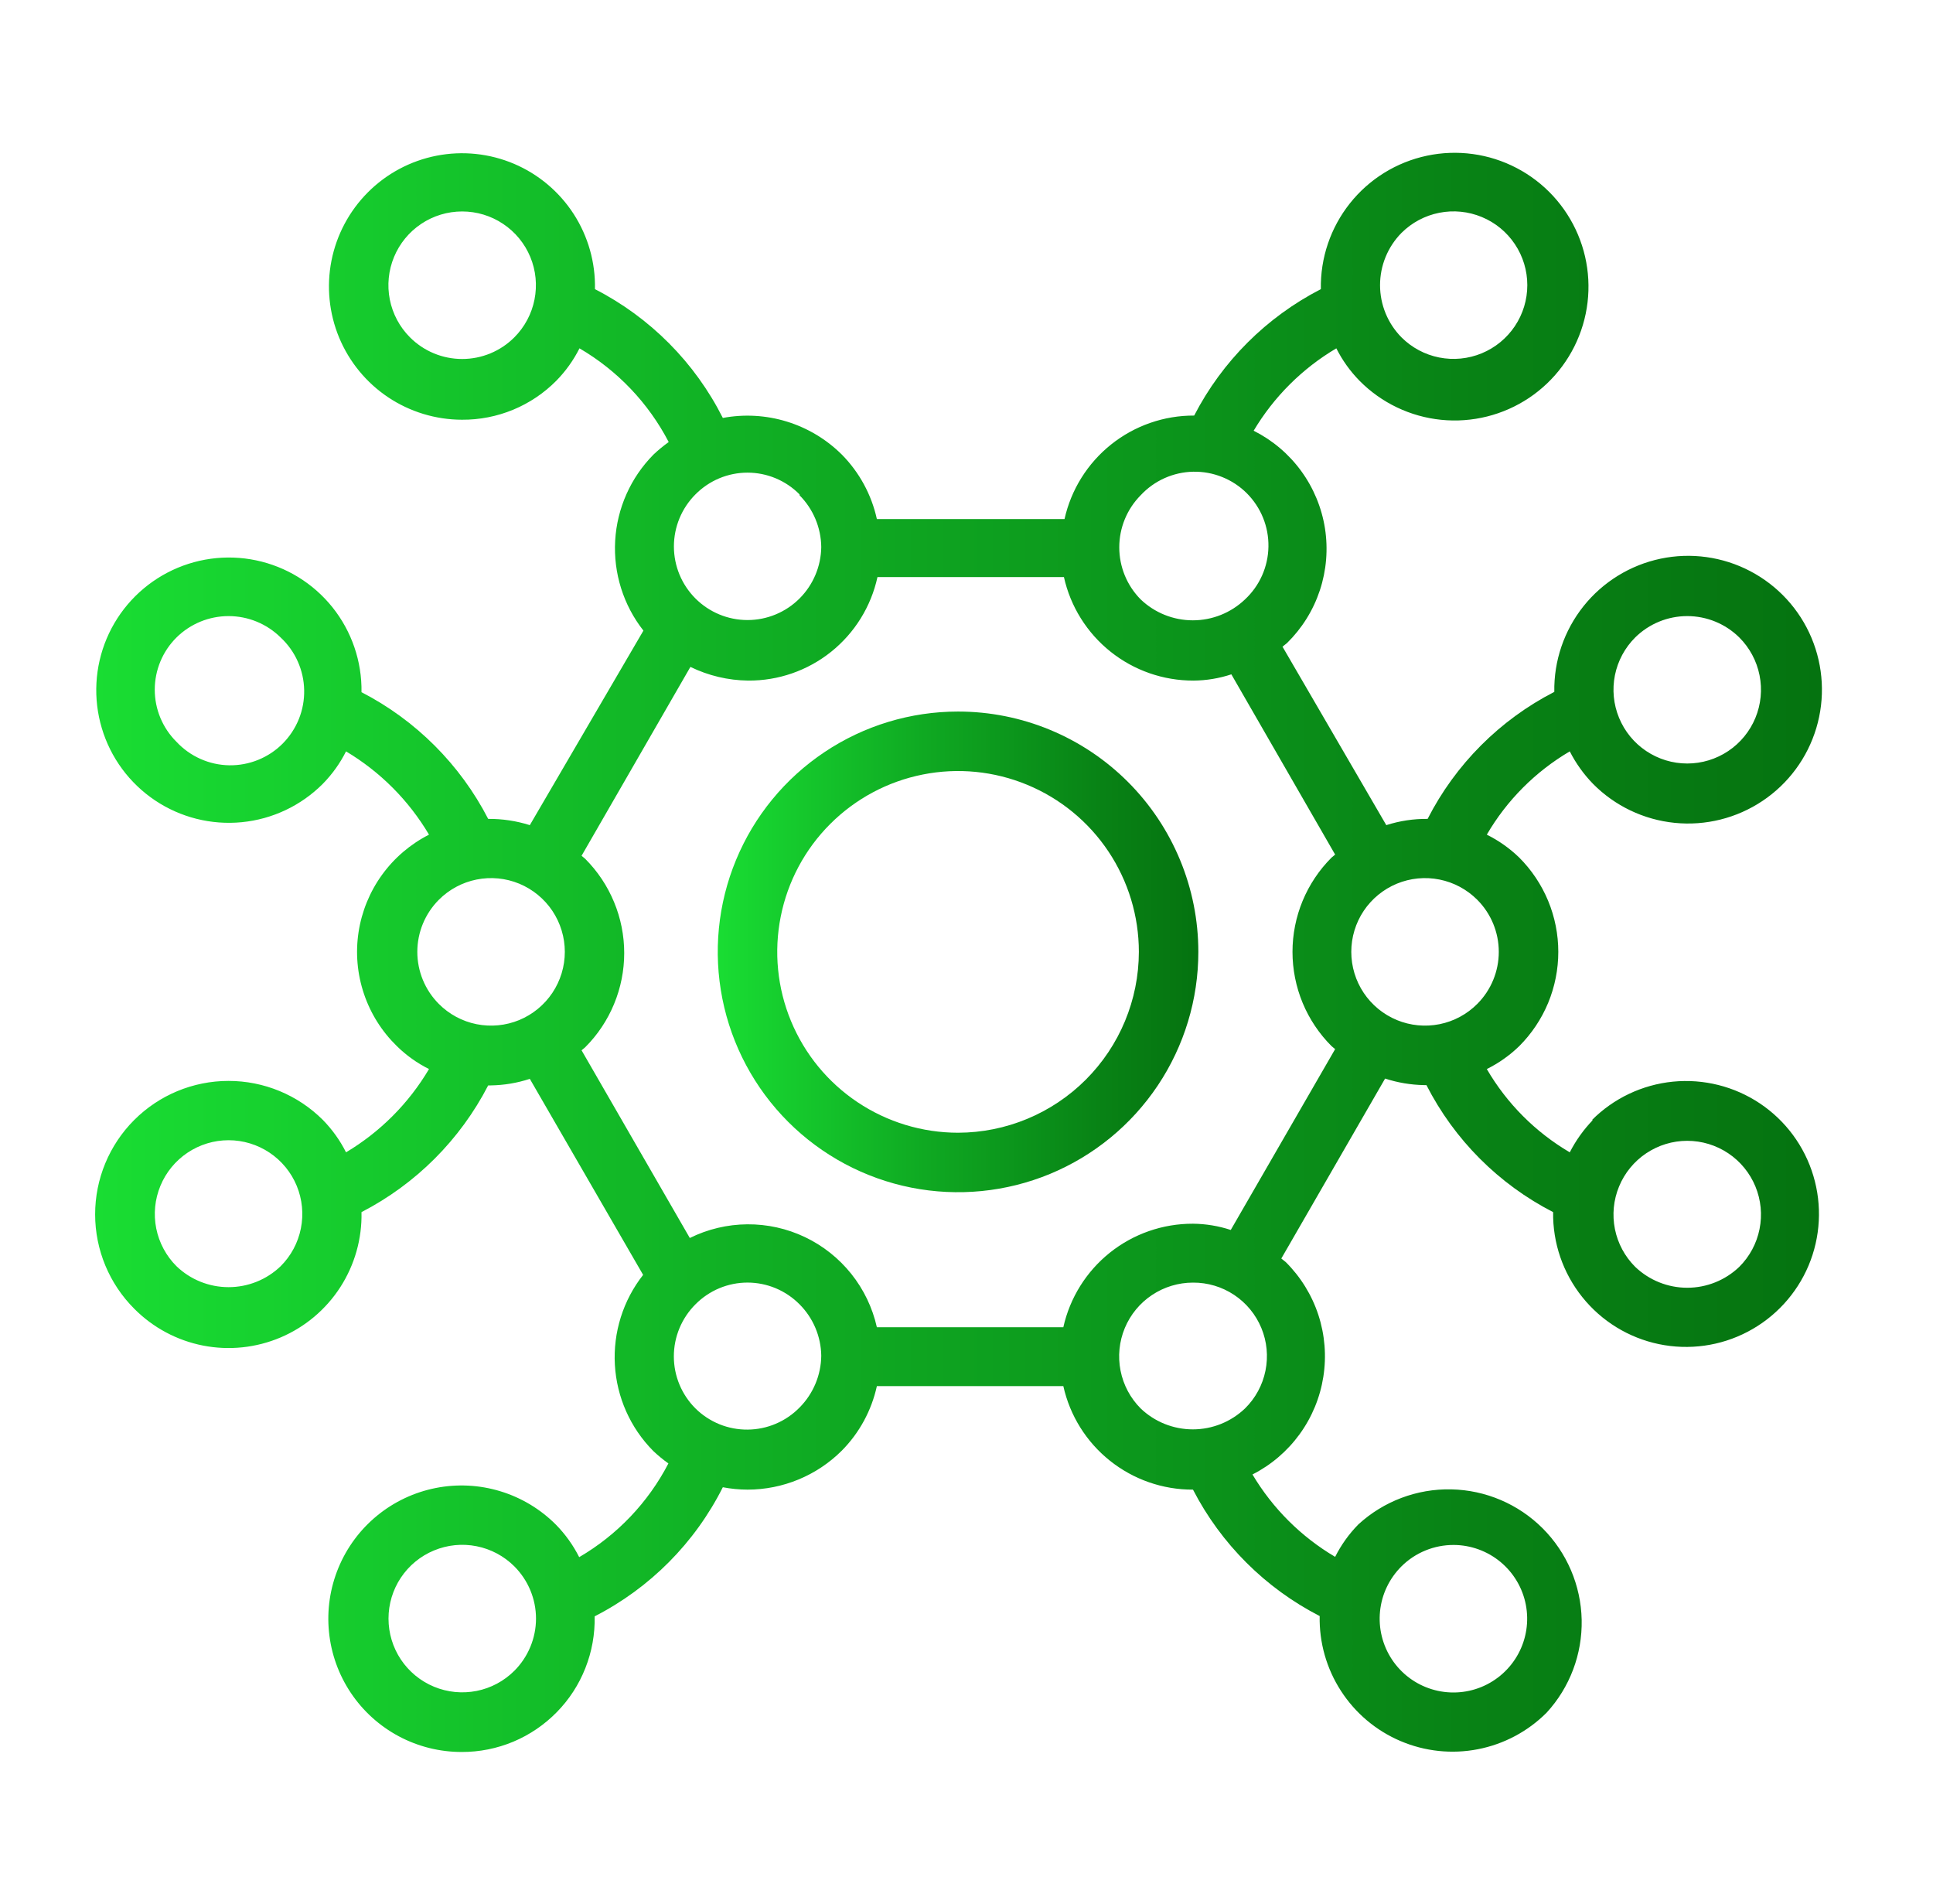
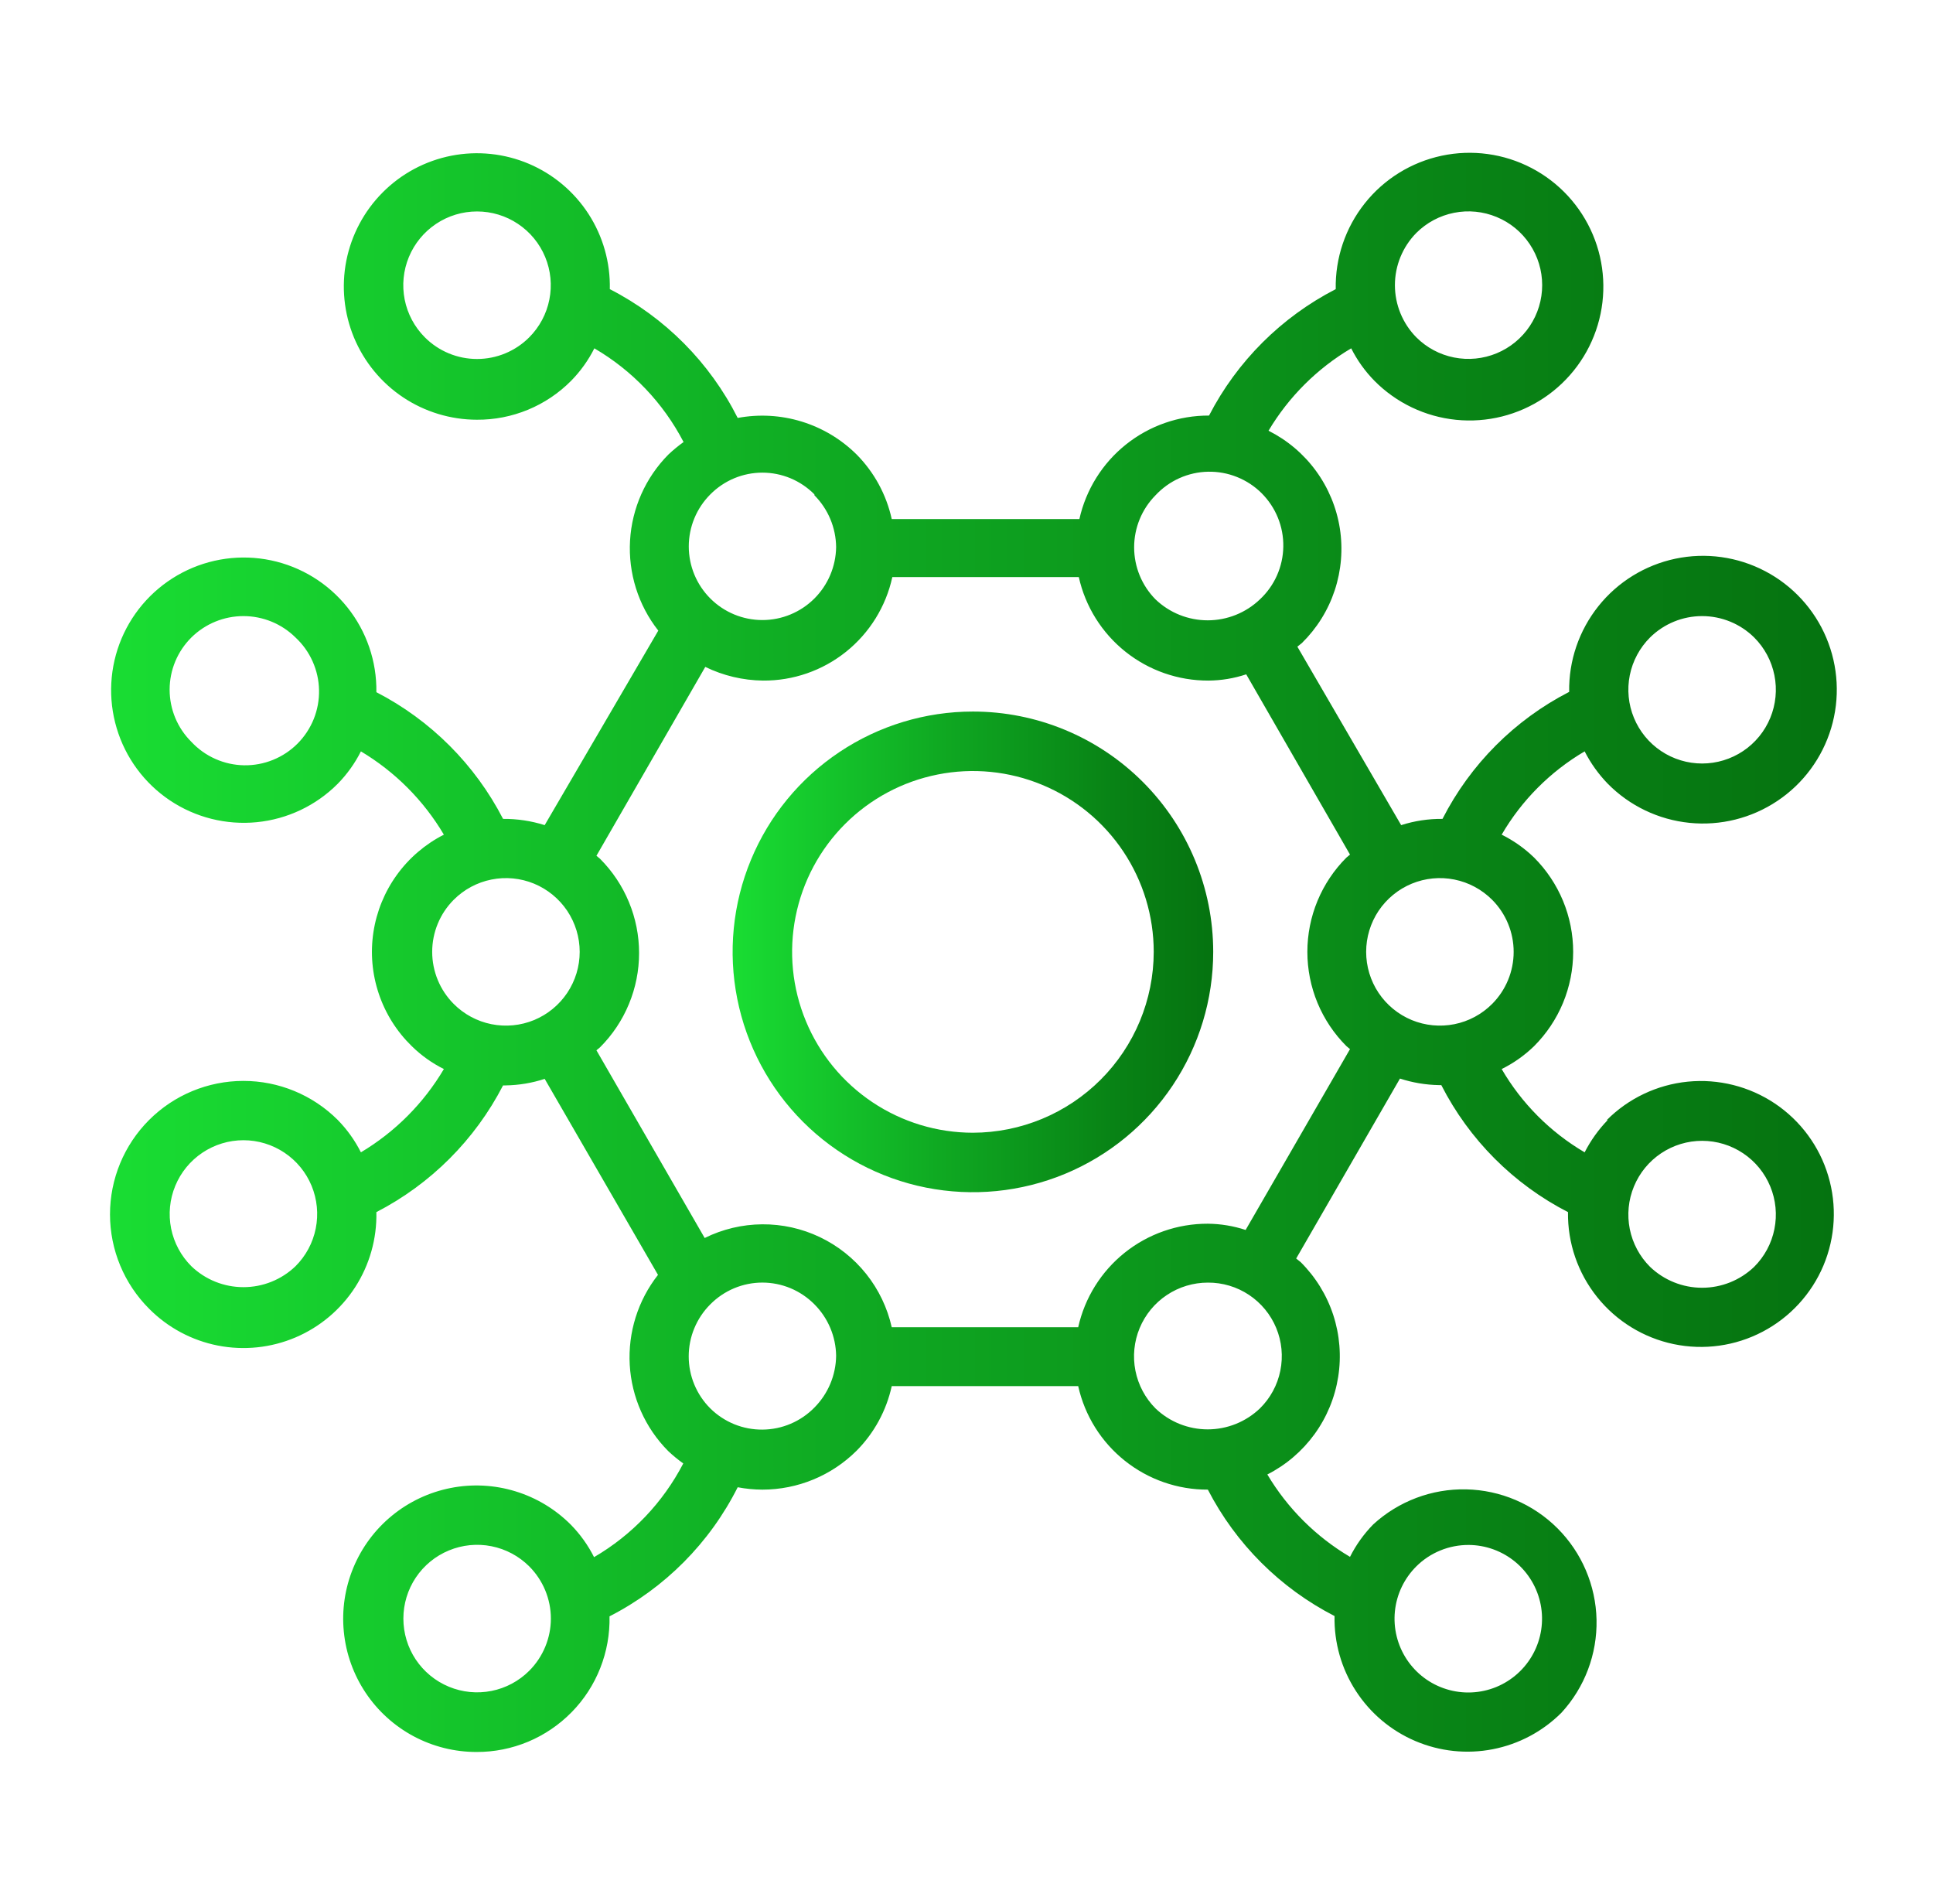
- <svg xmlns="http://www.w3.org/2000/svg" width="65" height="64" viewBox="0 0 65 64" fill="none">
+ <svg xmlns="http://www.w3.org/2000/svg" width="65" height="64" viewBox="0 0 64 64" fill="none">
  <path d="M53.566 37.651C53.253 37.974 52.99 38.342 52.786 38.741C51.631 38.063 50.67 37.099 49.996 35.941C50.397 35.743 50.765 35.483 51.086 35.171C51.502 34.755 51.833 34.261 52.059 33.717C52.284 33.173 52.4 32.59 52.4 32.001C52.4 31.413 52.284 30.829 52.059 30.286C51.833 29.742 51.502 29.247 51.086 28.831C50.765 28.52 50.397 28.26 49.996 28.061C50.67 26.904 51.631 25.94 52.786 25.261C52.99 25.661 53.253 26.029 53.566 26.351C54.301 27.095 55.272 27.559 56.312 27.664C57.352 27.769 58.396 27.509 59.265 26.928C60.135 26.348 60.774 25.482 61.075 24.481C61.376 23.48 61.318 22.405 60.913 21.442C60.508 20.478 59.779 19.686 58.853 19.201C57.928 18.716 56.862 18.568 55.839 18.783C54.816 18.999 53.9 19.563 53.248 20.38C52.596 21.198 52.248 22.216 52.266 23.261C50.433 24.203 48.943 25.696 48.006 27.531C47.534 27.526 47.065 27.597 46.616 27.741L43.126 21.741L43.276 21.621C43.781 21.126 44.16 20.518 44.382 19.847C44.604 19.176 44.663 18.462 44.554 17.763C44.444 17.065 44.169 16.403 43.752 15.832C43.335 15.261 42.788 14.798 42.156 14.481C42.836 13.34 43.792 12.387 44.936 11.711C45.138 12.113 45.401 12.48 45.716 12.801C46.451 13.545 47.423 14.009 48.463 14.114C49.504 14.219 50.548 13.958 51.417 13.377C52.287 12.795 52.926 11.929 53.226 10.927C53.526 9.925 53.468 8.85 53.061 7.887C52.654 6.923 51.925 6.132 50.998 5.648C50.071 5.164 49.004 5.018 47.981 5.235C46.958 5.452 46.042 6.018 45.392 6.837C44.741 7.656 44.396 8.676 44.416 9.721C42.588 10.661 41.099 12.146 40.156 13.971C39.141 13.967 38.156 14.31 37.363 14.943C36.57 15.576 36.017 16.461 35.796 17.451H29.486C29.306 16.631 28.897 15.878 28.306 15.281C27.789 14.768 27.154 14.387 26.457 14.173C25.761 13.959 25.022 13.917 24.306 14.051C23.368 12.189 21.862 10.673 20.006 9.721C20.026 8.828 19.777 7.949 19.293 7.198C18.808 6.447 18.109 5.858 17.287 5.508C16.464 5.159 15.556 5.063 14.678 5.235C13.801 5.407 12.996 5.837 12.366 6.471C11.742 7.098 11.318 7.896 11.146 8.764C10.975 9.632 11.065 10.531 11.403 11.348C11.743 12.165 12.316 12.864 13.051 13.356C13.787 13.847 14.651 14.11 15.536 14.111C16.125 14.115 16.708 14.001 17.253 13.776C17.797 13.551 18.291 13.22 18.706 12.801C19.021 12.48 19.284 12.113 19.486 11.711C20.764 12.457 21.804 13.549 22.486 14.861C22.307 14.99 22.136 15.13 21.976 15.281C21.207 16.057 20.749 17.087 20.686 18.177C20.624 19.267 20.961 20.343 21.636 21.201L17.816 27.741C17.363 27.598 16.891 27.527 16.416 27.531C15.473 25.703 13.984 24.214 12.156 23.271C12.172 22.236 11.827 21.228 11.181 20.419C10.535 19.611 9.627 19.052 8.614 18.839C7.601 18.626 6.546 18.772 5.629 19.252C4.712 19.732 3.99 20.515 3.587 21.469C3.185 22.423 3.127 23.487 3.423 24.479C3.718 25.471 4.35 26.329 5.209 26.906C6.069 27.483 7.102 27.743 8.132 27.642C9.162 27.541 10.125 27.085 10.856 26.351C11.171 26.03 11.434 25.663 11.636 25.261C12.785 25.947 13.745 26.909 14.426 28.061C13.799 28.38 13.257 28.843 12.845 29.413C12.433 29.983 12.163 30.643 12.057 31.339C11.951 32.034 12.013 32.744 12.238 33.411C12.462 34.078 12.842 34.681 13.346 35.171C13.663 35.483 14.028 35.743 14.426 35.941C13.745 37.093 12.785 38.056 11.636 38.741C11.434 38.34 11.171 37.972 10.856 37.651C10.014 36.811 8.872 36.339 7.682 36.34C6.492 36.341 5.352 36.814 4.511 37.656C3.67 38.498 3.198 39.64 3.199 40.83C3.2 42.02 3.674 43.161 4.516 44.001C5.146 44.636 5.951 45.066 6.829 45.238C7.706 45.409 8.614 45.314 9.437 44.964C10.259 44.614 10.958 44.026 11.443 43.275C11.927 42.524 12.176 41.645 12.156 40.751C13.984 39.808 15.473 38.319 16.416 36.491H16.506C16.951 36.484 17.393 36.41 17.816 36.271L21.626 42.861C20.951 43.72 20.614 44.796 20.676 45.886C20.739 46.976 21.197 48.006 21.966 48.781C22.126 48.933 22.297 49.073 22.476 49.201C21.794 50.514 20.754 51.606 19.476 52.351C19.274 51.95 19.011 51.582 18.696 51.261C18.176 50.739 17.535 50.352 16.829 50.137C16.124 49.921 15.376 49.883 14.653 50.026C13.929 50.169 13.252 50.488 12.682 50.955C12.111 51.422 11.665 52.023 11.382 52.705C11.1 53.386 10.989 54.126 11.062 54.86C11.134 55.594 11.386 56.298 11.796 56.912C12.206 57.525 12.761 58.027 13.411 58.374C14.062 58.721 14.788 58.902 15.526 58.901C16.121 58.903 16.71 58.785 17.259 58.556C17.808 58.326 18.305 57.988 18.722 57.563C19.139 57.139 19.466 56.635 19.684 56.081C19.903 55.528 20.009 54.936 19.996 54.341C21.857 53.389 23.367 51.869 24.306 50.001C24.579 50.053 24.857 50.08 25.136 50.081C26.324 50.081 27.464 49.61 28.306 48.771C28.897 48.175 29.306 47.422 29.486 46.601H35.756C35.977 47.592 36.53 48.477 37.323 49.109C38.116 49.742 39.101 50.085 40.116 50.081C41.059 51.907 42.548 53.392 44.376 54.331C44.358 55.223 44.607 56.099 45.092 56.848C45.576 57.597 46.273 58.184 47.093 58.533C47.914 58.883 48.82 58.979 49.695 58.809C50.571 58.639 51.375 58.212 52.006 57.581C52.788 56.731 53.21 55.611 53.186 54.456C53.161 53.301 52.691 52.2 51.875 51.383C51.058 50.566 49.957 50.096 48.802 50.072C47.647 50.047 46.527 50.47 45.676 51.251C45.361 51.572 45.098 51.94 44.896 52.341C43.752 51.666 42.796 50.713 42.116 49.571C42.745 49.252 43.288 48.787 43.703 48.216C44.117 47.645 44.39 46.984 44.499 46.288C44.609 45.591 44.551 44.878 44.332 44.207C44.112 43.537 43.736 42.928 43.236 42.431L43.086 42.311L46.576 36.261C46.999 36.399 47.441 36.473 47.886 36.481H47.966C48.903 38.316 50.393 39.81 52.226 40.751C52.211 41.789 52.558 42.799 53.207 43.608C53.855 44.418 54.766 44.977 55.781 45.189C56.796 45.401 57.854 45.254 58.772 44.771C59.691 44.289 60.413 43.503 60.816 42.547C61.218 41.591 61.275 40.524 60.977 39.531C60.68 38.537 60.046 37.678 59.184 37.1C58.322 36.523 57.286 36.263 56.254 36.365C55.222 36.468 54.257 36.926 53.526 37.661L53.566 37.651ZM54.986 21.431C55.452 20.971 56.081 20.713 56.736 20.713C57.391 20.713 58.02 20.971 58.486 21.431C58.834 21.778 59.071 22.22 59.167 22.701C59.264 23.182 59.215 23.682 59.028 24.135C58.841 24.589 58.523 24.977 58.115 25.25C57.707 25.523 57.227 25.669 56.736 25.669C56.245 25.669 55.765 25.523 55.357 25.25C54.949 24.977 54.631 24.589 54.444 24.135C54.256 23.682 54.208 23.182 54.304 22.701C54.401 22.22 54.638 21.778 54.986 21.431ZM47.126 7.831C47.473 7.485 47.915 7.249 48.396 7.154C48.877 7.058 49.375 7.108 49.828 7.296C50.281 7.483 50.668 7.801 50.94 8.209C51.213 8.617 51.358 9.096 51.358 9.586C51.358 10.077 51.213 10.556 50.94 10.964C50.668 11.371 50.281 11.689 49.828 11.877C49.375 12.065 48.877 12.114 48.396 12.019C47.915 11.924 47.473 11.688 47.126 11.341C46.665 10.874 46.406 10.243 46.406 9.586C46.406 8.93 46.665 8.299 47.126 7.831ZM13.786 11.341C13.439 10.994 13.204 10.553 13.108 10.072C13.013 9.591 13.062 9.092 13.25 8.639C13.438 8.186 13.756 7.799 14.163 7.527C14.571 7.254 15.05 7.109 15.541 7.109C16.031 7.109 16.511 7.254 16.918 7.527C17.326 7.799 17.644 8.186 17.832 8.639C18.02 9.092 18.069 9.591 17.973 10.072C17.878 10.553 17.642 10.994 17.296 11.341C17.066 11.572 16.792 11.755 16.491 11.88C16.19 12.005 15.867 12.069 15.541 12.069C15.215 12.069 14.892 12.005 14.591 11.88C14.29 11.755 14.016 11.572 13.786 11.341ZM5.936 24.941C5.704 24.712 5.52 24.438 5.394 24.137C5.269 23.836 5.204 23.513 5.204 23.186C5.204 22.86 5.269 22.537 5.394 22.236C5.52 21.934 5.704 21.661 5.936 21.431C6.402 20.971 7.031 20.713 7.686 20.713C8.341 20.713 8.97 20.971 9.436 21.431C9.68 21.658 9.876 21.931 10.012 22.236C10.148 22.54 10.222 22.868 10.228 23.201C10.235 23.534 10.174 23.865 10.05 24.174C9.925 24.483 9.74 24.764 9.505 25C9.27 25.236 8.989 25.422 8.68 25.547C8.372 25.672 8.041 25.734 7.708 25.729C7.375 25.723 7.046 25.651 6.742 25.515C6.437 25.38 6.163 25.185 5.936 24.941ZM9.436 42.571C8.965 43.023 8.338 43.274 7.686 43.274C7.034 43.274 6.407 43.023 5.936 42.571C5.588 42.225 5.351 41.783 5.254 41.302C5.158 40.82 5.206 40.321 5.394 39.867C5.581 39.414 5.899 39.026 6.307 38.753C6.715 38.48 7.195 38.334 7.686 38.334C8.177 38.334 8.657 38.48 9.065 38.753C9.473 39.026 9.791 39.414 9.978 39.867C10.165 40.321 10.214 40.82 10.117 41.302C10.021 41.783 9.784 42.225 9.436 42.571ZM17.296 56.171C16.949 56.518 16.507 56.754 16.026 56.849C15.545 56.944 15.046 56.895 14.594 56.707C14.141 56.519 13.754 56.202 13.481 55.794C13.209 55.386 13.064 54.907 13.064 54.416C13.064 53.926 13.209 53.447 13.481 53.039C13.754 52.631 14.141 52.313 14.594 52.126C15.046 51.938 15.545 51.888 16.026 51.984C16.507 52.079 16.949 52.315 17.296 52.661C17.526 52.892 17.709 53.165 17.834 53.466C17.959 53.768 18.024 54.09 18.024 54.416C18.024 54.742 17.959 55.065 17.834 55.366C17.709 55.667 17.526 55.941 17.296 56.171ZM48.886 51.941C49.459 51.944 50.014 52.146 50.456 52.512C50.897 52.878 51.199 53.386 51.308 53.949C51.417 54.512 51.328 55.096 51.055 55.6C50.782 56.105 50.343 56.499 49.812 56.717C49.281 56.934 48.691 56.96 48.143 56.791C47.595 56.623 47.122 56.269 46.806 55.791C46.489 55.313 46.348 54.739 46.406 54.169C46.464 53.598 46.719 53.066 47.126 52.661C47.357 52.431 47.632 52.249 47.934 52.126C48.236 52.002 48.559 51.94 48.886 51.941ZM49.676 33.751C49.329 34.099 48.888 34.337 48.406 34.433C47.925 34.529 47.426 34.481 46.972 34.294C46.518 34.106 46.13 33.788 45.857 33.38C45.584 32.972 45.439 32.492 45.439 32.001C45.439 31.511 45.584 31.031 45.857 30.622C46.13 30.215 46.518 29.897 46.972 29.709C47.426 29.522 47.925 29.473 48.406 29.57C48.888 29.666 49.329 29.904 49.676 30.251C50.139 30.716 50.399 31.345 50.399 32.001C50.399 32.657 50.139 33.287 49.676 33.751ZM38.356 16.651C38.583 16.407 38.856 16.211 39.16 16.075C39.464 15.939 39.792 15.865 40.126 15.859C40.459 15.853 40.79 15.913 41.099 16.038C41.408 16.162 41.689 16.347 41.925 16.582C42.16 16.818 42.347 17.098 42.472 17.407C42.597 17.715 42.659 18.046 42.653 18.379C42.648 18.712 42.575 19.041 42.44 19.346C42.305 19.65 42.109 19.924 41.866 20.151C41.393 20.603 40.765 20.855 40.111 20.855C39.457 20.855 38.828 20.603 38.356 20.151C37.895 19.685 37.637 19.057 37.637 18.401C37.637 17.746 37.895 17.117 38.356 16.651ZM26.886 16.651C27.346 17.114 27.608 17.738 27.616 18.391C27.607 19.041 27.345 19.662 26.886 20.121C26.422 20.585 25.792 20.846 25.136 20.846C24.479 20.846 23.85 20.585 23.386 20.121C22.922 19.657 22.661 19.028 22.661 18.371C22.661 17.715 22.922 17.085 23.386 16.621C23.615 16.39 23.887 16.206 24.188 16.08C24.488 15.955 24.81 15.89 25.136 15.89C25.461 15.89 25.784 15.955 26.084 16.08C26.384 16.206 26.657 16.39 26.886 16.621V16.651ZM14.756 30.251C15.102 29.904 15.544 29.666 16.026 29.57C16.507 29.473 17.006 29.522 17.46 29.709C17.913 29.897 18.301 30.215 18.574 30.622C18.847 31.031 18.993 31.511 18.993 32.001C18.993 32.492 18.847 32.972 18.574 33.38C18.301 33.788 17.913 34.106 17.46 34.294C17.006 34.481 16.507 34.529 16.026 34.433C15.544 34.337 15.102 34.099 14.756 33.751C14.293 33.287 14.033 32.657 14.033 32.001C14.033 31.345 14.293 30.716 14.756 30.251ZM23.386 47.351C23.155 47.122 22.973 46.849 22.848 46.549C22.723 46.249 22.659 45.927 22.659 45.601C22.659 45.276 22.723 44.954 22.848 44.654C22.973 44.354 23.155 44.081 23.386 43.851C23.615 43.62 23.887 43.436 24.188 43.31C24.488 43.185 24.81 43.12 25.136 43.12C25.461 43.12 25.784 43.185 26.084 43.31C26.384 43.436 26.657 43.62 26.886 43.851C27.345 44.311 27.607 44.932 27.616 45.581C27.608 46.234 27.346 46.858 26.886 47.321C26.658 47.554 26.387 47.739 26.088 47.866C25.789 47.994 25.467 48.06 25.142 48.063C24.817 48.066 24.494 48.005 24.193 47.883C23.892 47.76 23.617 47.58 23.386 47.351ZM41.866 47.351C41.393 47.803 40.765 48.055 40.111 48.055C39.457 48.055 38.828 47.803 38.356 47.351C38.01 47.004 37.775 46.562 37.68 46.081C37.585 45.6 37.635 45.101 37.823 44.649C38.012 44.196 38.33 43.809 38.738 43.538C39.146 43.266 39.626 43.121 40.116 43.121C40.607 43.118 41.089 43.261 41.498 43.533C41.908 43.805 42.227 44.193 42.415 44.647C42.603 45.101 42.651 45.601 42.553 46.083C42.456 46.565 42.216 47.007 41.866 47.351ZM41.386 41.351C40.976 41.216 40.547 41.145 40.116 41.141C39.101 41.138 38.116 41.48 37.323 42.113C36.53 42.746 35.977 43.631 35.756 44.621H29.486C29.339 43.966 29.045 43.353 28.627 42.829C28.208 42.304 27.676 41.881 27.07 41.592C26.464 41.303 25.801 41.156 25.13 41.161C24.459 41.166 23.797 41.323 23.196 41.621L19.556 35.311L19.676 35.211C20.093 34.795 20.423 34.301 20.648 33.757C20.874 33.213 20.99 32.63 20.99 32.041C20.99 31.453 20.874 30.869 20.648 30.326C20.423 29.782 20.093 29.288 19.676 28.871L19.556 28.771L23.216 22.421C23.821 22.716 24.483 22.873 25.156 22.881C26.17 22.889 27.156 22.547 27.948 21.913C28.74 21.279 29.29 20.392 29.506 19.401H35.776C35.997 20.392 36.55 21.276 37.343 21.909C38.136 22.542 39.121 22.885 40.136 22.881C40.568 22.878 40.996 22.807 41.406 22.671L44.896 28.731L44.776 28.831C44.359 29.247 44.029 29.742 43.803 30.286C43.578 30.829 43.462 31.413 43.462 32.001C43.462 32.59 43.578 33.173 43.803 33.717C44.029 34.261 44.359 34.755 44.776 35.171L44.896 35.271L41.386 41.351ZM58.486 42.591C58.015 43.042 57.388 43.294 56.736 43.294C56.084 43.294 55.457 43.042 54.986 42.591C54.638 42.245 54.401 41.803 54.304 41.322C54.208 40.84 54.256 40.341 54.444 39.888C54.631 39.434 54.949 39.046 55.357 38.773C55.765 38.5 56.245 38.354 56.736 38.354C57.227 38.354 57.707 38.5 58.115 38.773C58.523 39.046 58.841 39.434 59.028 39.888C59.215 40.341 59.264 40.84 59.167 41.322C59.071 41.803 58.834 42.245 58.486 42.591Z" fill="url(#paint0_linear_2012_12598)" />
  <path d="M32.216 23.922C30.618 23.922 29.055 24.396 27.727 25.284C26.398 26.171 25.362 27.433 24.751 28.91C24.139 30.386 23.979 32.011 24.291 33.578C24.603 35.146 25.372 36.585 26.502 37.715C27.632 38.845 29.072 39.615 30.639 39.927C32.207 40.238 33.831 40.078 35.308 39.467C36.784 38.855 38.046 37.82 38.934 36.491C39.822 35.162 40.296 33.6 40.296 32.002C40.296 29.859 39.444 27.804 37.929 26.288C36.414 24.773 34.359 23.922 32.216 23.922ZM32.216 38.082C31.013 38.082 29.838 37.725 28.838 37.057C27.838 36.389 27.059 35.44 26.599 34.329C26.138 33.218 26.018 31.995 26.253 30.816C26.487 29.636 27.066 28.553 27.916 27.703C28.767 26.852 29.85 26.273 31.03 26.039C32.209 25.804 33.431 25.924 34.542 26.385C35.653 26.845 36.603 27.624 37.271 28.624C37.939 29.624 38.296 30.799 38.296 32.002C38.293 33.614 37.652 35.158 36.512 36.298C35.372 37.438 33.827 38.079 32.216 38.082Z" fill="url(#paint1_linear_2012_12598)" />
  <defs>
    <linearGradient id="paint0_linear_2012_12598" x1="3.206" y1="32.001" x2="61.216" y2="32.001" gradientUnits="userSpaceOnUse">
      <stop stop-color="#19DD33" />
      <stop offset="0.43" stop-color="#0FA922" />
      <stop offset="0.8" stop-color="#088215" />
      <stop offset="1" stop-color="#057310" />
    </linearGradient>
    <linearGradient id="paint1_linear_2012_12598" x1="24.136" y1="32.002" x2="40.296" y2="32.002" gradientUnits="userSpaceOnUse">
      <stop stop-color="#19DD33" />
      <stop offset="0.43" stop-color="#0FA922" />
      <stop offset="0.8" stop-color="#088215" />
      <stop offset="1" stop-color="#057310" />
    </linearGradient>
  </defs>
</svg>
